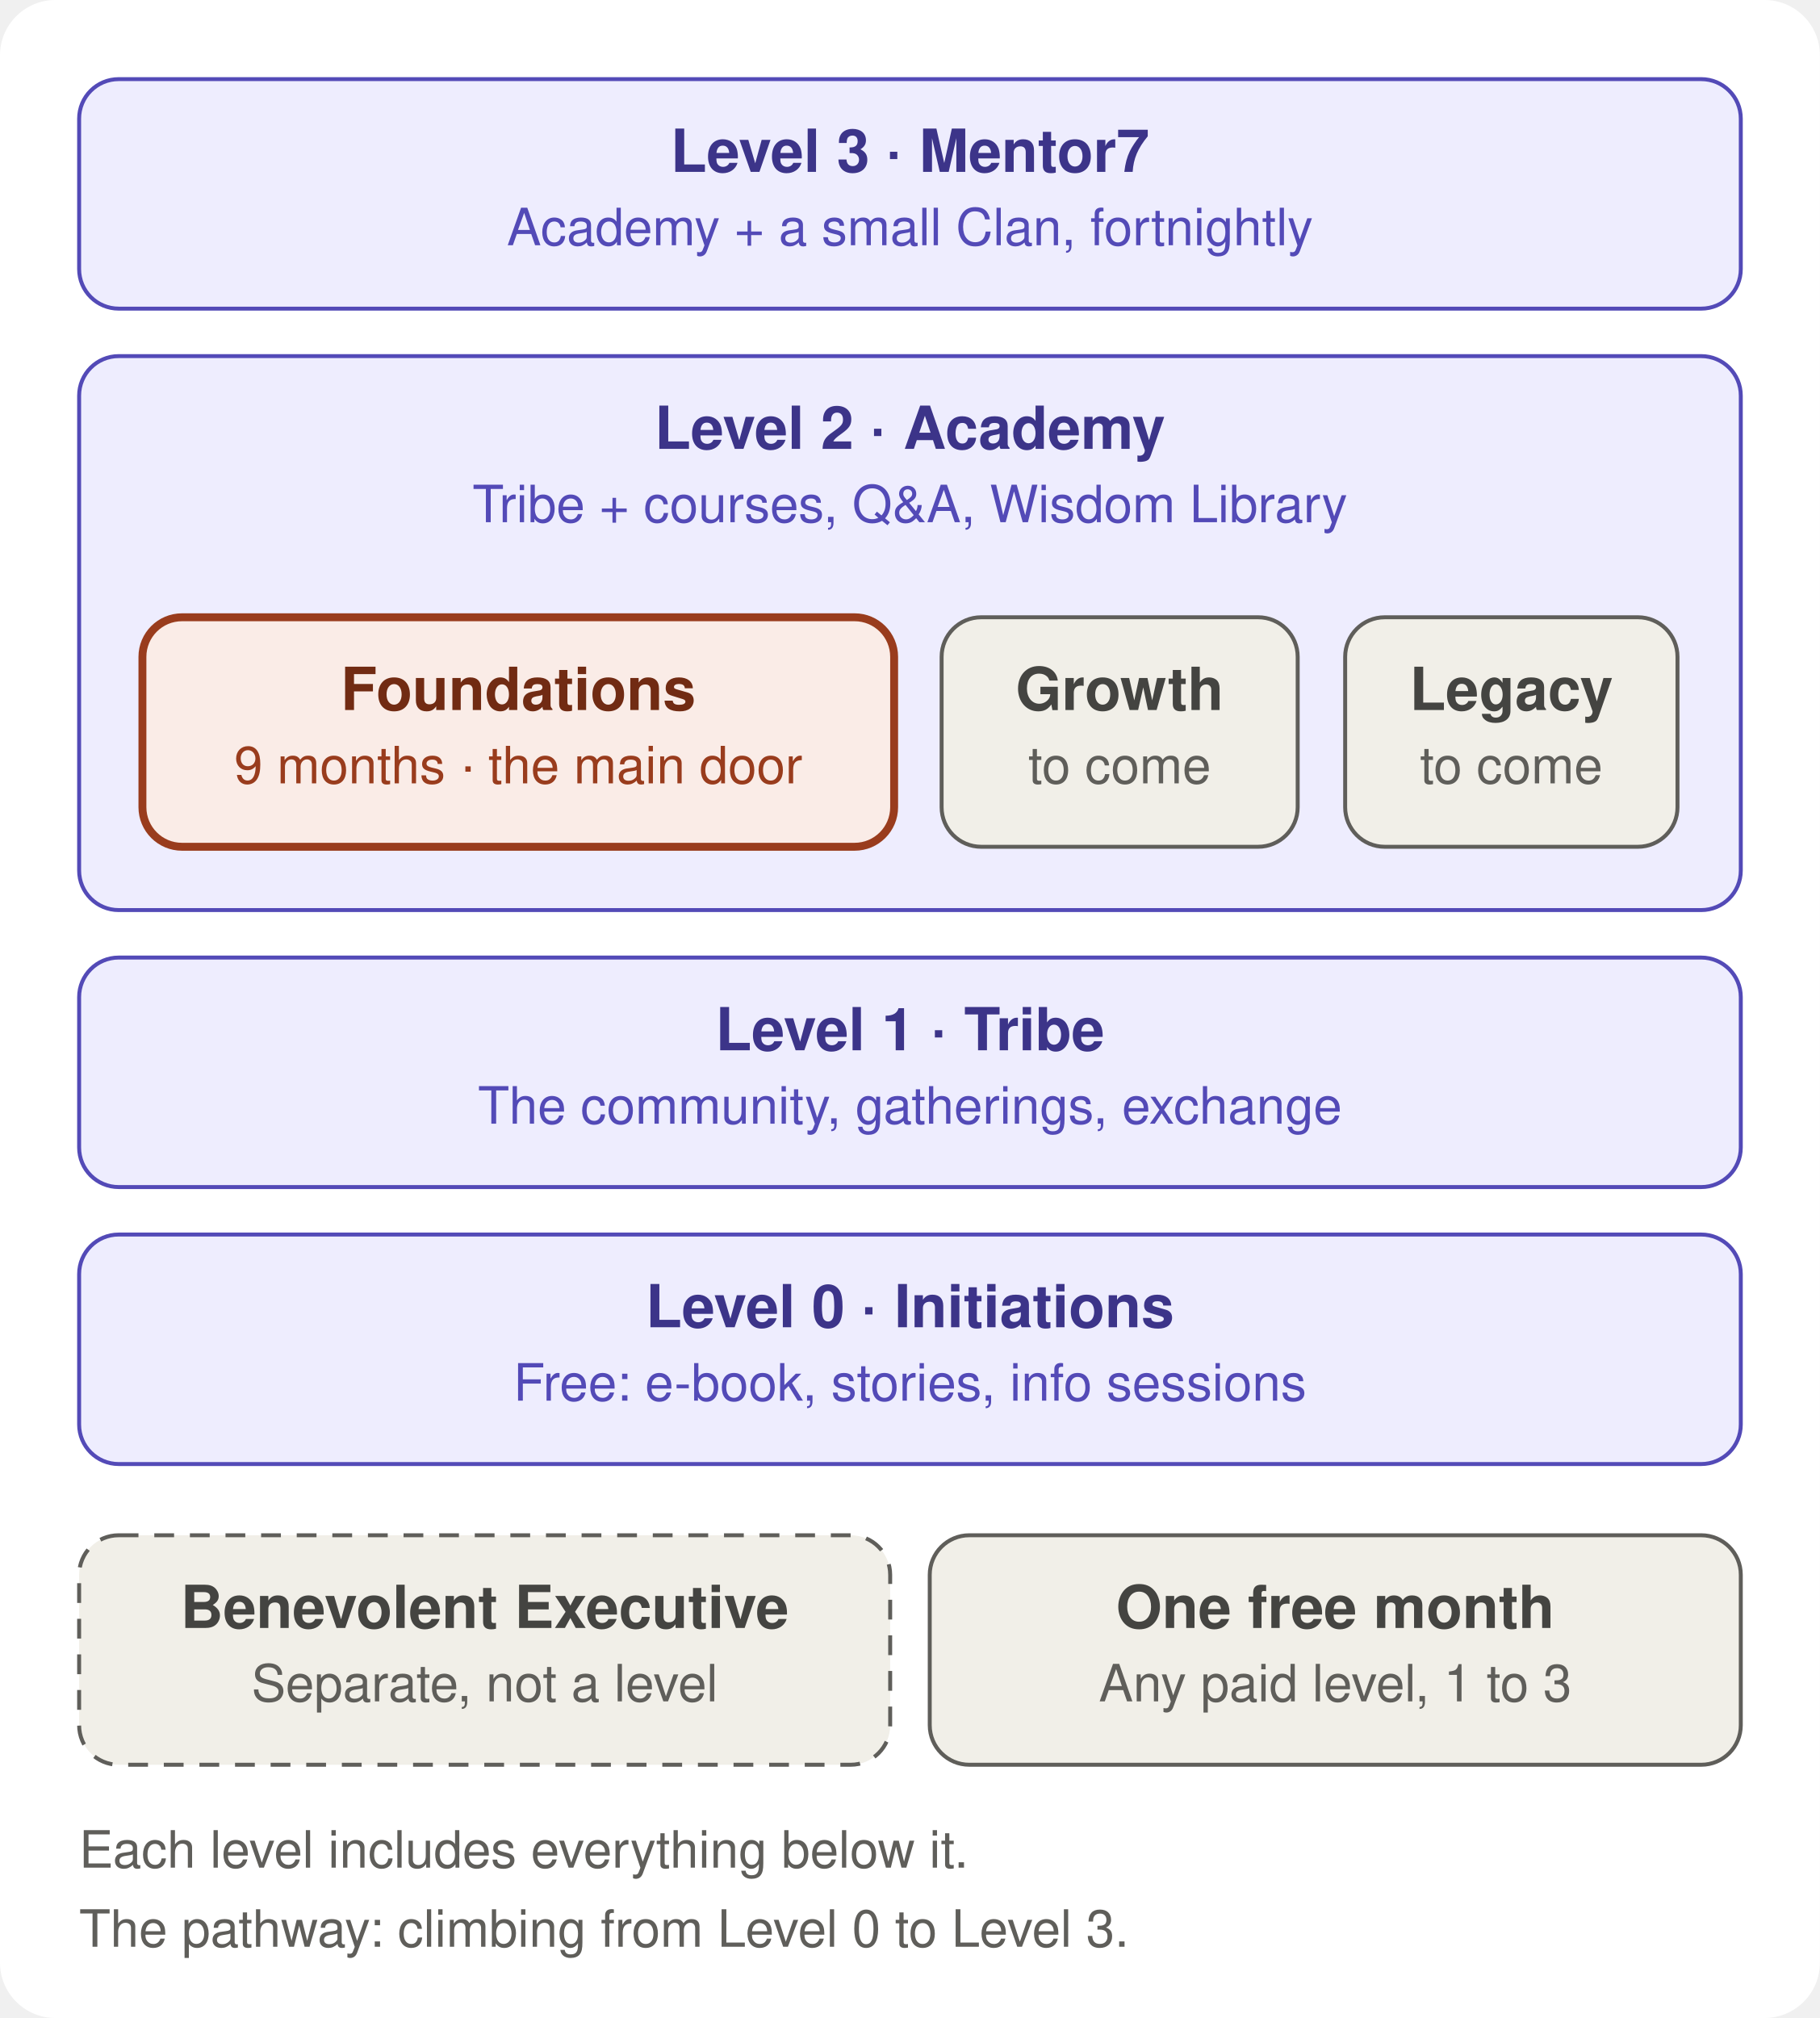
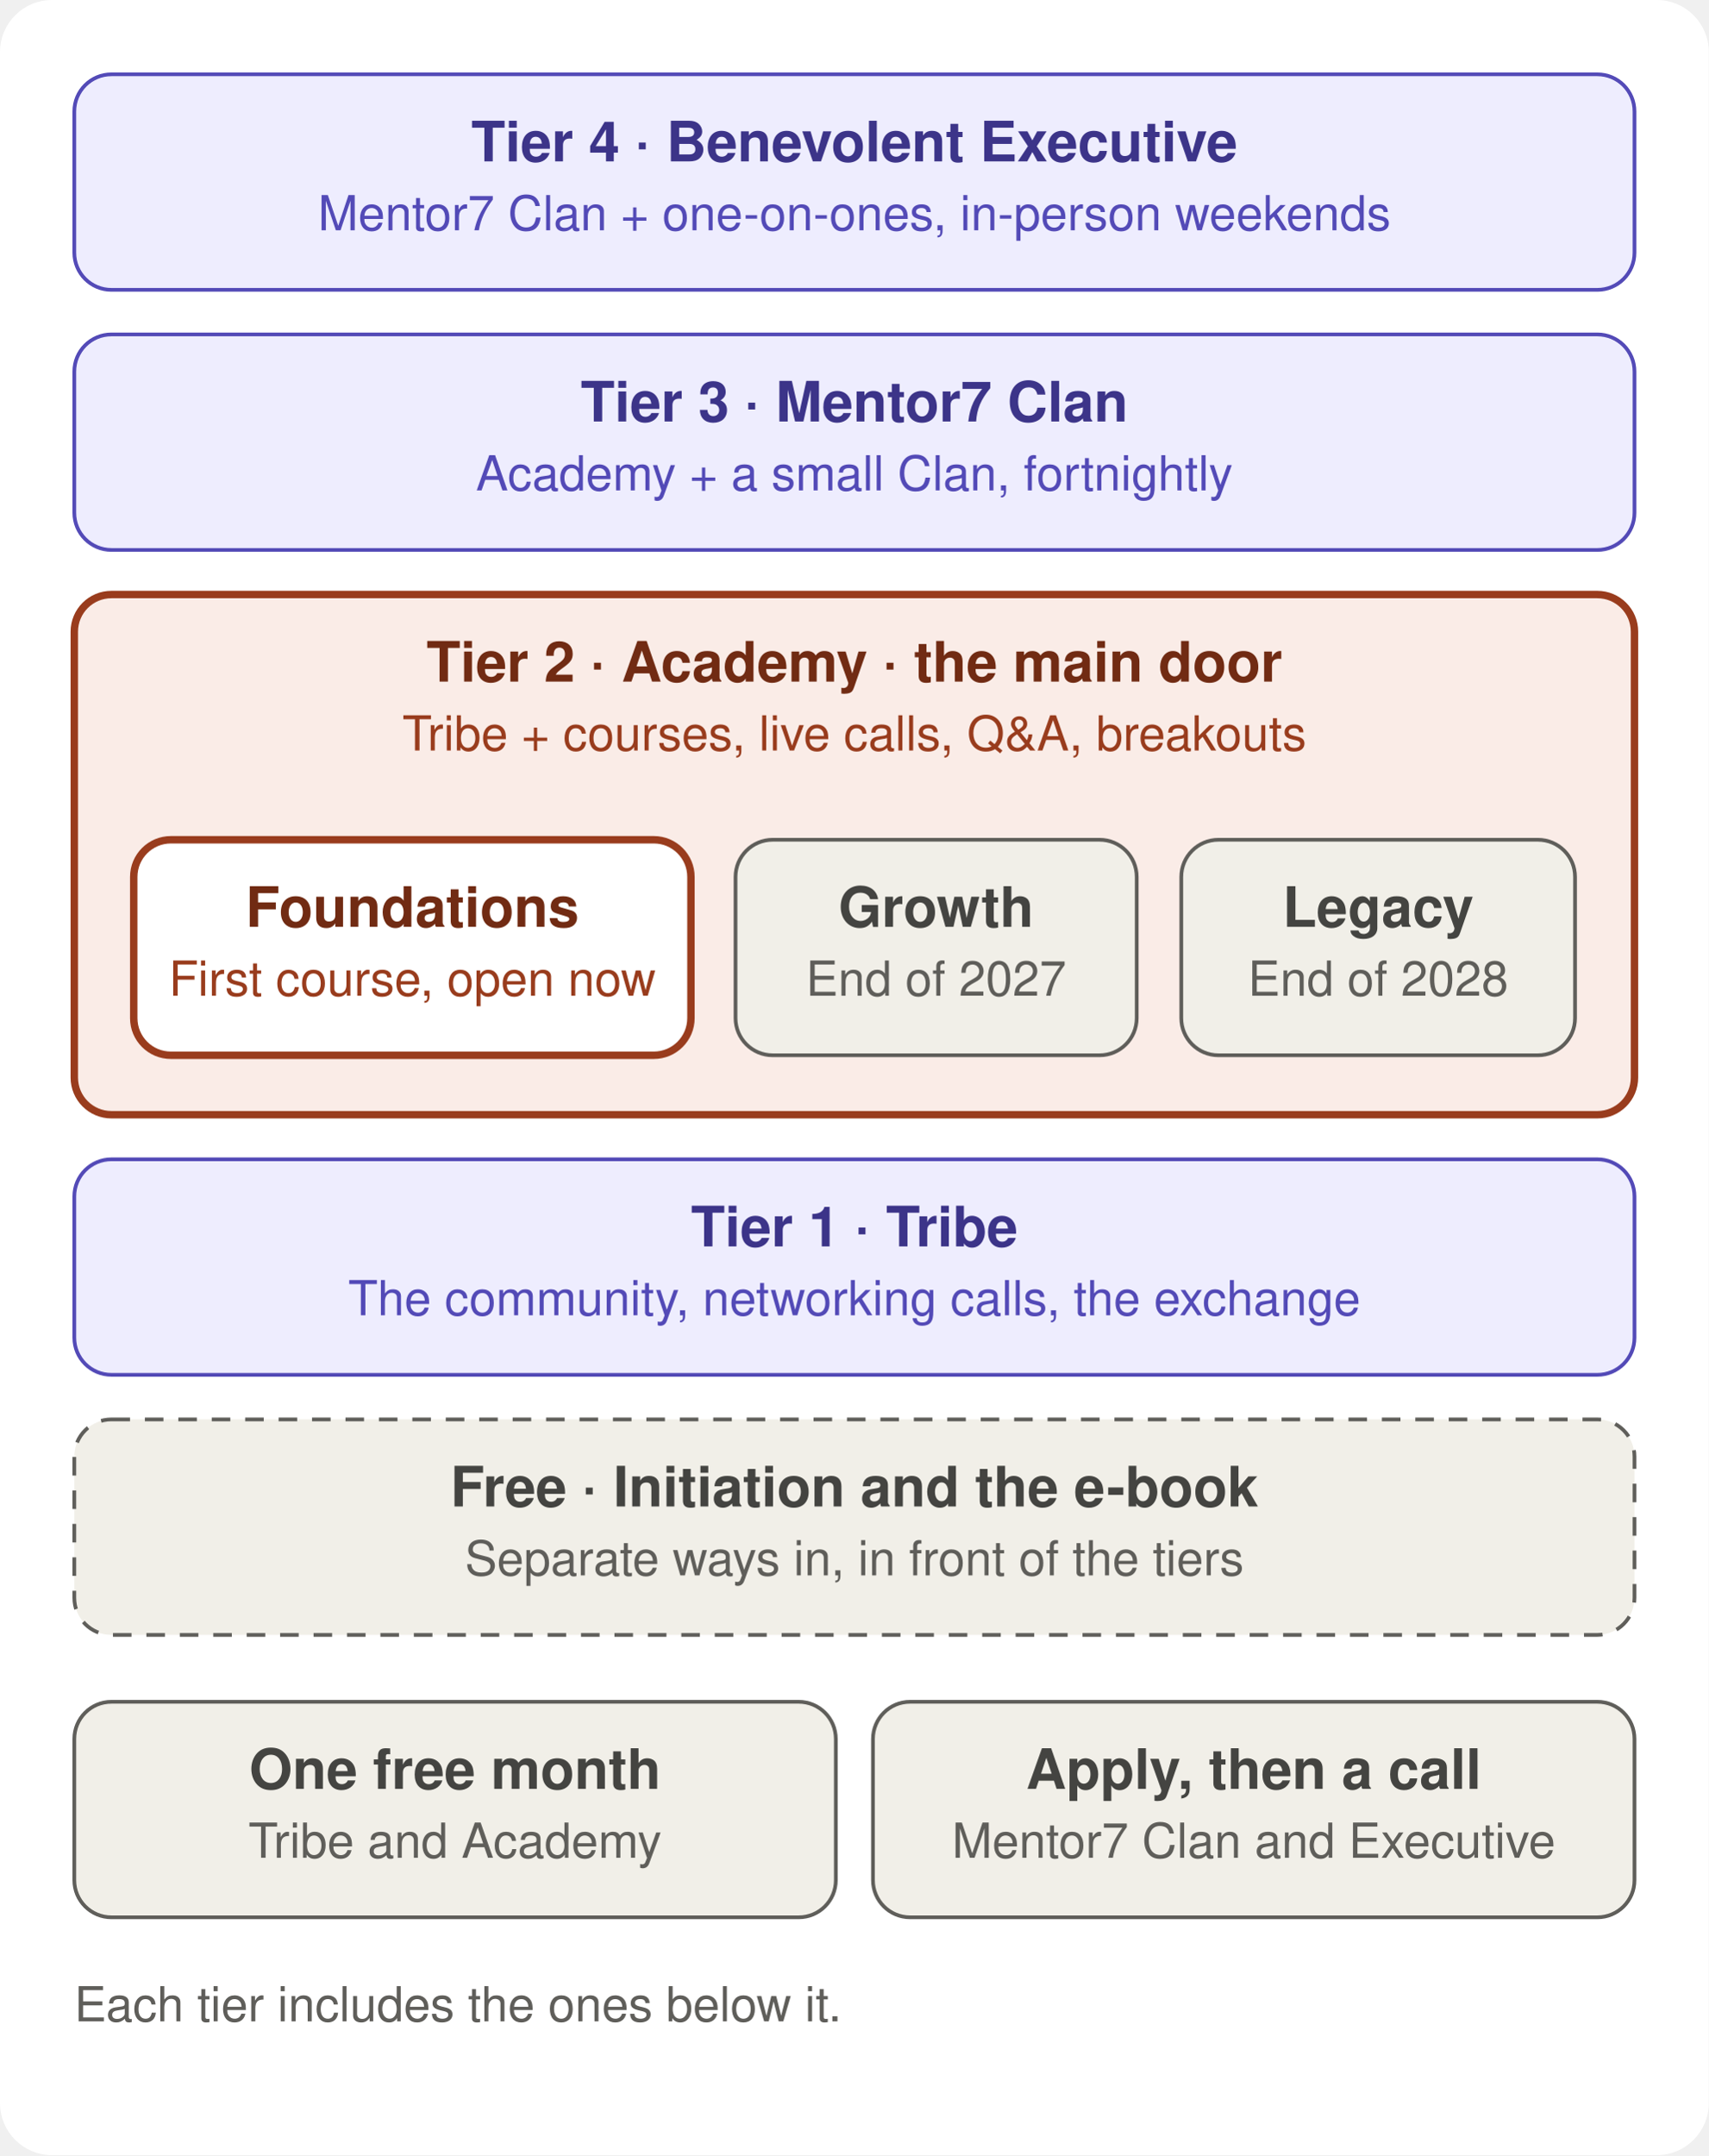
- <svg xmlns="http://www.w3.org/2000/svg" width="460" height="510" viewBox="0 0 460 510" font-family="-apple-system, BlinkMacSystemFont, 'Segoe UI', Helvetica, Arial, sans-serif" role="img" aria-label="AT Network levels">
-   <rect width="460" height="510" rx="14" fill="#ffffff" />
+ <svg xmlns="http://www.w3.org/2000/svg" width="460" height="580" viewBox="0 0 460 580" font-family="-apple-system, BlinkMacSystemFont, 'Segoe UI', Helvetica, Arial, sans-serif" role="img" aria-label="AT Network tiers">
+   <rect width="460" height="580" rx="14" fill="#ffffff" />
  <rect x="20" y="20" width="420" height="58" rx="10" fill="#EEEDFE" stroke="#534AB7" stroke-width="1" />
-   <text x="230.0" y="40" text-anchor="middle" dominant-baseline="central" font-size="15" font-weight="600" fill="#3C3489">Level 3 · Mentor7</text>
-   <text x="230.0" y="59" text-anchor="middle" dominant-baseline="central" font-size="13" fill="#534AB7">Academy + a small Clan, fortnightly</text>
-   <rect x="20" y="90" width="420" height="140" rx="10" fill="#EEEDFE" stroke="#534AB7" stroke-width="1" />
-   <text x="230.0" y="110" text-anchor="middle" dominant-baseline="central" font-size="15" font-weight="600" fill="#3C3489">Level 2 · Academy</text>
-   <text x="230.0" y="129" text-anchor="middle" dominant-baseline="central" font-size="13" fill="#534AB7">Tribe + courses, Q&amp;A, Wisdom Library</text>
-   <rect x="36" y="156" width="190" height="58" rx="10" fill="#FAECE7" stroke="#993C1D" stroke-width="2" />
-   <text x="131.0" y="176" text-anchor="middle" dominant-baseline="central" font-size="15" font-weight="600" fill="#712B13">Foundations</text>
-   <text x="131.0" y="195" text-anchor="middle" dominant-baseline="central" font-size="13" fill="#993C1D">9 months · the main door</text>
-   <rect x="238" y="156" width="90" height="58" rx="10" fill="#F1EFE8" stroke="#5F5E5A" stroke-width="1" />
-   <text x="283.0" y="176" text-anchor="middle" dominant-baseline="central" font-size="15" font-weight="600" fill="#444441">Growth</text>
-   <text x="283.0" y="195" text-anchor="middle" dominant-baseline="central" font-size="13" fill="#5F5E5A">to come</text>
-   <rect x="340" y="156" width="84" height="58" rx="10" fill="#F1EFE8" stroke="#5F5E5A" stroke-width="1" />
-   <text x="382.0" y="176" text-anchor="middle" dominant-baseline="central" font-size="15" font-weight="600" fill="#444441">Legacy</text>
-   <text x="382.0" y="195" text-anchor="middle" dominant-baseline="central" font-size="13" fill="#5F5E5A">to come</text>
-   <rect x="20" y="242" width="420" height="58" rx="10" fill="#EEEDFE" stroke="#534AB7" stroke-width="1" />
-   <text x="230.0" y="262" text-anchor="middle" dominant-baseline="central" font-size="15" font-weight="600" fill="#3C3489">Level 1 · Tribe</text>
-   <text x="230.0" y="281" text-anchor="middle" dominant-baseline="central" font-size="13" fill="#534AB7">The community, gatherings, exchange</text>
+   <text x="230.0" y="40" text-anchor="middle" dominant-baseline="central" font-size="15" font-weight="600" fill="#3C3489">Tier 4 · Benevolent Executive</text>
+   <text x="230.0" y="59" text-anchor="middle" dominant-baseline="central" font-size="13" fill="#534AB7">Mentor7 Clan + one-on-ones, in-person weekends</text>
+   <rect x="20" y="90" width="420" height="58" rx="10" fill="#EEEDFE" stroke="#534AB7" stroke-width="1" />
+   <text x="230.0" y="110" text-anchor="middle" dominant-baseline="central" font-size="15" font-weight="600" fill="#3C3489">Tier 3 · Mentor7 Clan</text>
+   <text x="230.0" y="129" text-anchor="middle" dominant-baseline="central" font-size="13" fill="#534AB7">Academy + a small Clan, fortnightly</text>
+   <rect x="20" y="160" width="420" height="140" rx="10" fill="#FAECE7" stroke="#993C1D" stroke-width="2" />
+   <text x="230.0" y="180" text-anchor="middle" dominant-baseline="central" font-size="15" font-weight="600" fill="#712B13">Tier 2 · Academy · the main door</text>
+   <text x="230.0" y="199" text-anchor="middle" dominant-baseline="central" font-size="13" fill="#993C1D">Tribe + courses, live calls, Q&amp;A, breakouts</text>
+   <rect x="36" y="226" width="150" height="58" rx="10" fill="#ffffff" stroke="#993C1D" stroke-width="2" />
+   <text x="111.0" y="246" text-anchor="middle" dominant-baseline="central" font-size="15" font-weight="600" fill="#712B13">Foundations</text>
+   <text x="111.0" y="265" text-anchor="middle" dominant-baseline="central" font-size="13" fill="#993C1D">First course, open now</text>
+   <rect x="198" y="226" width="108" height="58" rx="10" fill="#F1EFE8" stroke="#5F5E5A" stroke-width="1" />
+   <text x="252.0" y="246" text-anchor="middle" dominant-baseline="central" font-size="15" font-weight="600" fill="#444441">Growth</text>
+   <text x="252.0" y="265" text-anchor="middle" dominant-baseline="central" font-size="13" fill="#5F5E5A">End of 2027</text>
+   <rect x="318" y="226" width="106" height="58" rx="10" fill="#F1EFE8" stroke="#5F5E5A" stroke-width="1" />
+   <text x="371.0" y="246" text-anchor="middle" dominant-baseline="central" font-size="15" font-weight="600" fill="#444441">Legacy</text>
+   <text x="371.0" y="265" text-anchor="middle" dominant-baseline="central" font-size="13" fill="#5F5E5A">End of 2028</text>
  <rect x="20" y="312" width="420" height="58" rx="10" fill="#EEEDFE" stroke="#534AB7" stroke-width="1" />
-   <text x="230.0" y="332" text-anchor="middle" dominant-baseline="central" font-size="15" font-weight="600" fill="#3C3489">Level 0 · Initiations</text>
-   <text x="230.0" y="351" text-anchor="middle" dominant-baseline="central" font-size="13" fill="#534AB7">Free: e-book, stories, info sessions</text>
-   <rect x="20" y="388" width="205" height="58" rx="10" fill="#F1EFE8" stroke="#5F5E5A" stroke-width="1" stroke-dasharray="5 4" />
-   <text x="122.5" y="408" text-anchor="middle" dominant-baseline="central" font-size="15" font-weight="600" fill="#444441">Benevolent Executive</text>
-   <text x="122.5" y="427" text-anchor="middle" dominant-baseline="central" font-size="13" fill="#5F5E5A">Separate, not a level</text>
-   <rect x="235" y="388" width="205" height="58" rx="10" fill="#F1EFE8" stroke="#5F5E5A" stroke-width="1" />
-   <text x="337.5" y="408" text-anchor="middle" dominant-baseline="central" font-size="15" font-weight="600" fill="#444441">One free month</text>
-   <text x="337.5" y="427" text-anchor="middle" dominant-baseline="central" font-size="13" fill="#5F5E5A">Any paid level, 1 to 3</text>
-   <text x="20" y="472" font-size="13" fill="#5F5E5A">Each level includes everything below it.</text>
-   <text x="20" y="492" font-size="13" fill="#5F5E5A">The pathway: climbing from Level 0 to Level 3.</text>
+   <text x="230.0" y="332" text-anchor="middle" dominant-baseline="central" font-size="15" font-weight="600" fill="#3C3489">Tier 1 · Tribe</text>
+   <text x="230.0" y="351" text-anchor="middle" dominant-baseline="central" font-size="13" fill="#534AB7">The community, networking calls, the exchange</text>
+   <rect x="20" y="382" width="420" height="58" rx="10" fill="#F1EFE8" stroke="#5F5E5A" stroke-width="1" stroke-dasharray="5 4" />
+   <text x="230.0" y="402" text-anchor="middle" dominant-baseline="central" font-size="15" font-weight="600" fill="#444441">Free · Initiation and the e-book</text>
+   <text x="230.0" y="421" text-anchor="middle" dominant-baseline="central" font-size="13" fill="#5F5E5A">Separate ways in, in front of the tiers</text>
+   <rect x="20" y="458" width="205" height="58" rx="10" fill="#F1EFE8" stroke="#5F5E5A" stroke-width="1" />
+   <text x="122.5" y="478" text-anchor="middle" dominant-baseline="central" font-size="15" font-weight="600" fill="#444441">One free month</text>
+   <text x="122.5" y="497" text-anchor="middle" dominant-baseline="central" font-size="13" fill="#5F5E5A">Tribe and Academy</text>
+   <rect x="235" y="458" width="205" height="58" rx="10" fill="#F1EFE8" stroke="#5F5E5A" stroke-width="1" />
+   <text x="337.5" y="478" text-anchor="middle" dominant-baseline="central" font-size="15" font-weight="600" fill="#444441">Apply, then a call</text>
+   <text x="337.5" y="497" text-anchor="middle" dominant-baseline="central" font-size="13" fill="#5F5E5A">Mentor7 Clan and Executive</text>
+   <text x="20" y="544" font-size="13" fill="#5F5E5A">Each tier includes the ones below it.</text>
</svg>
